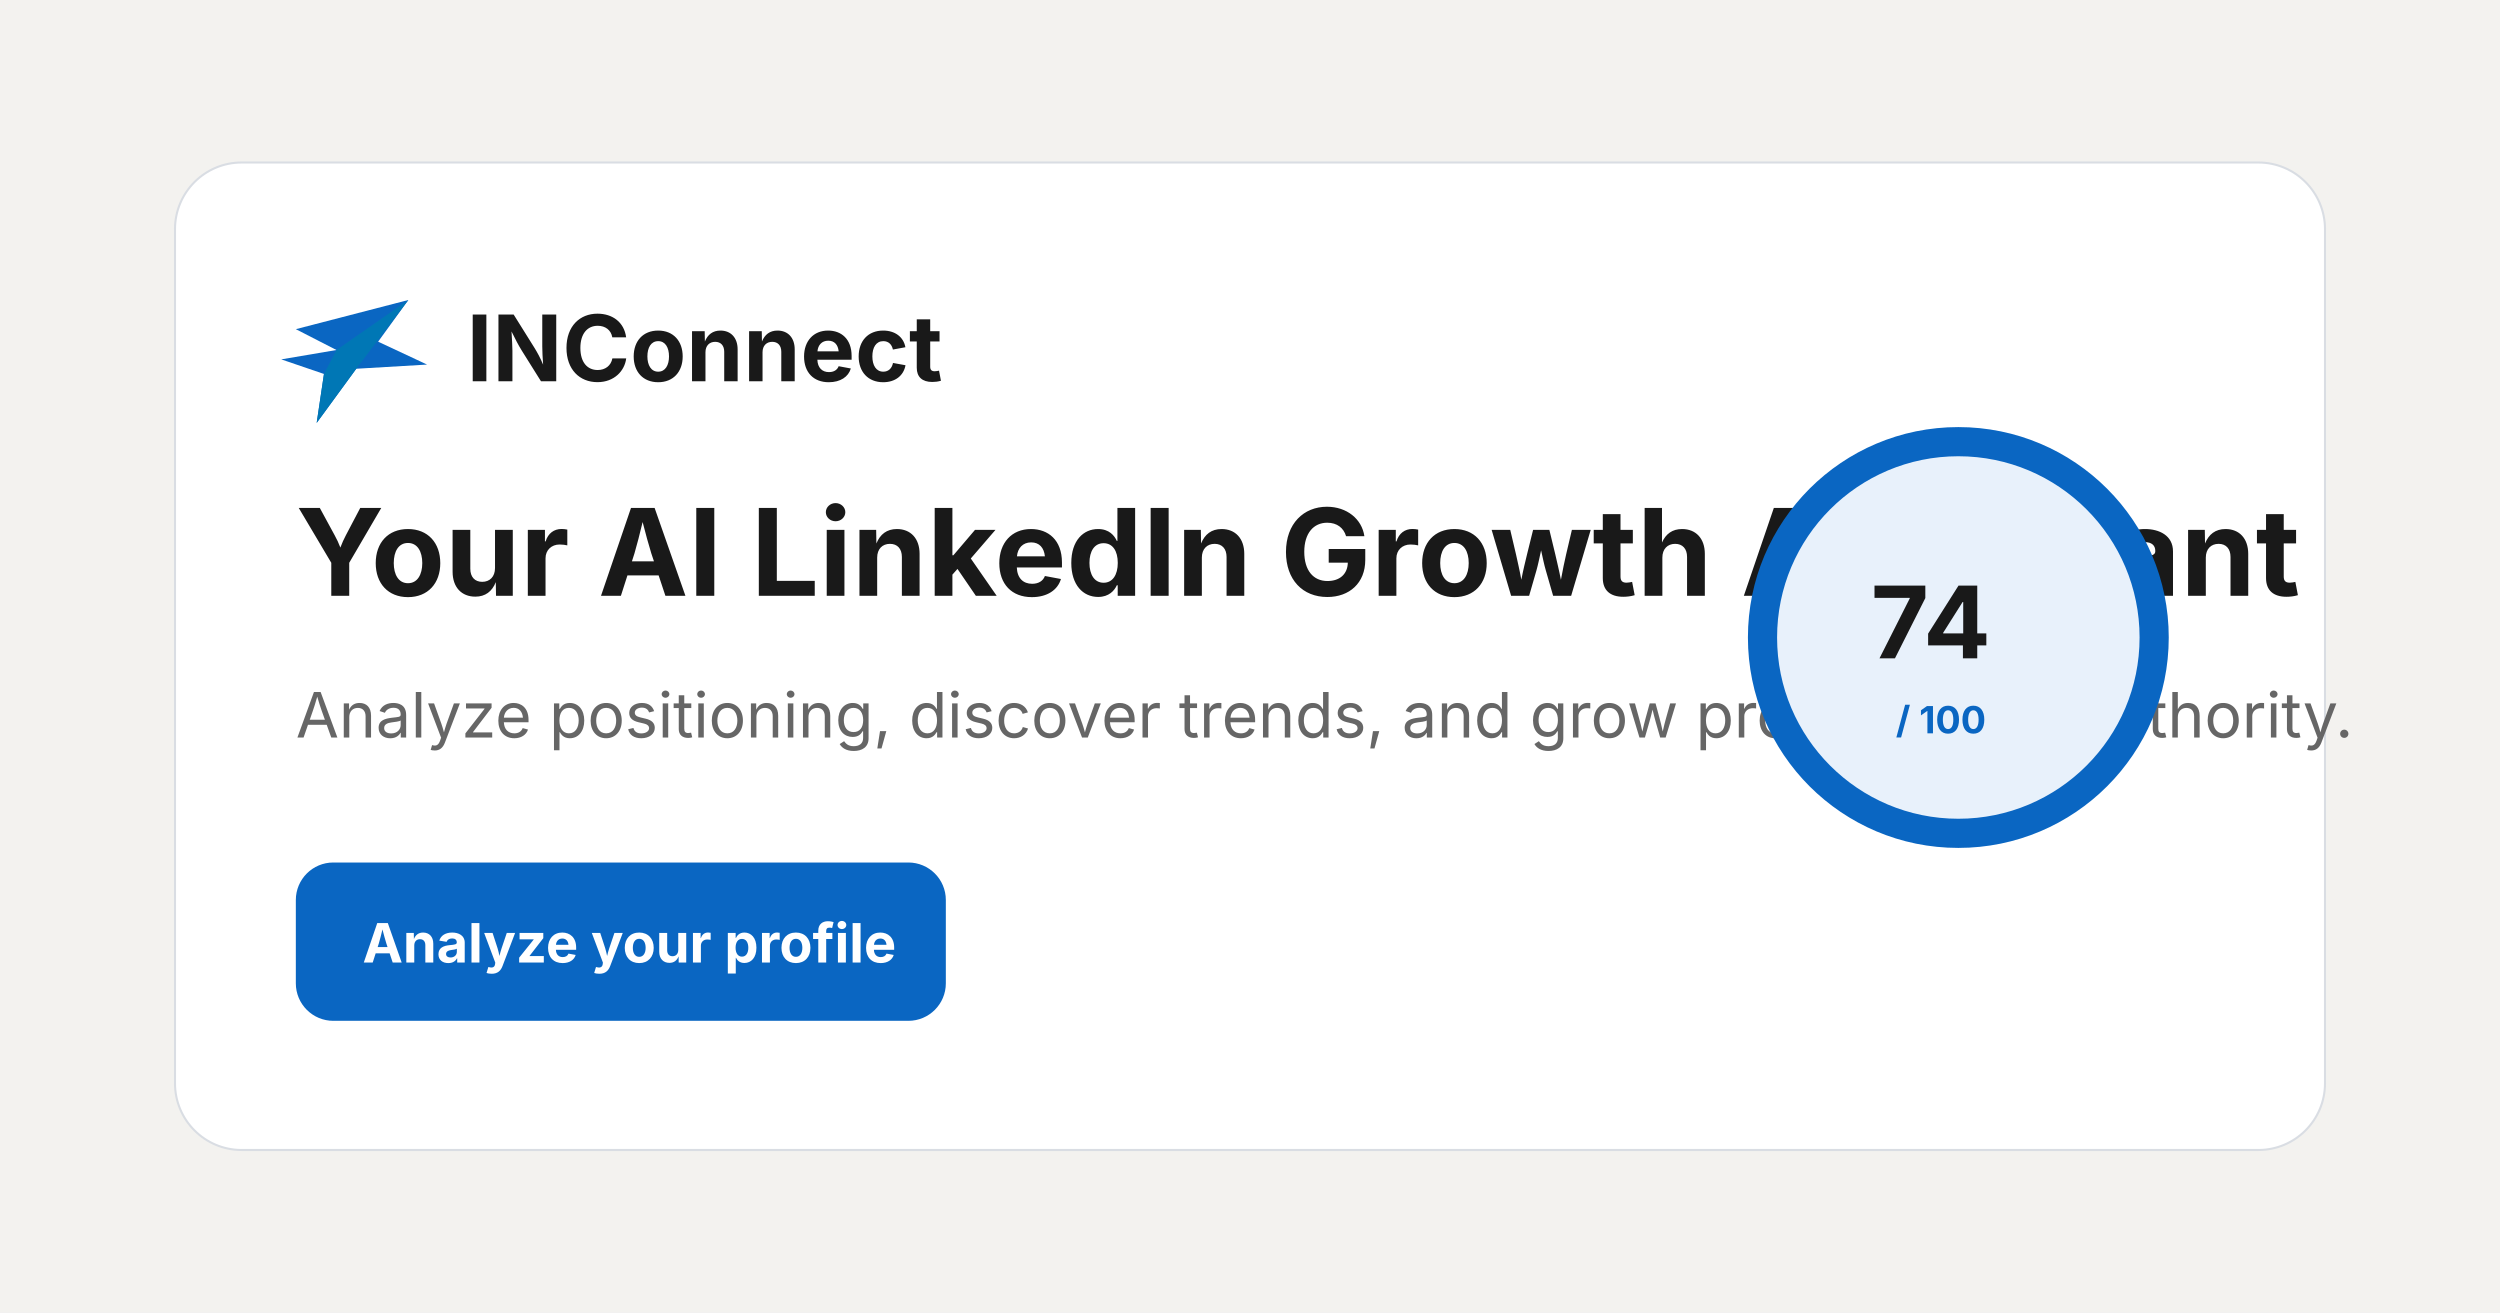
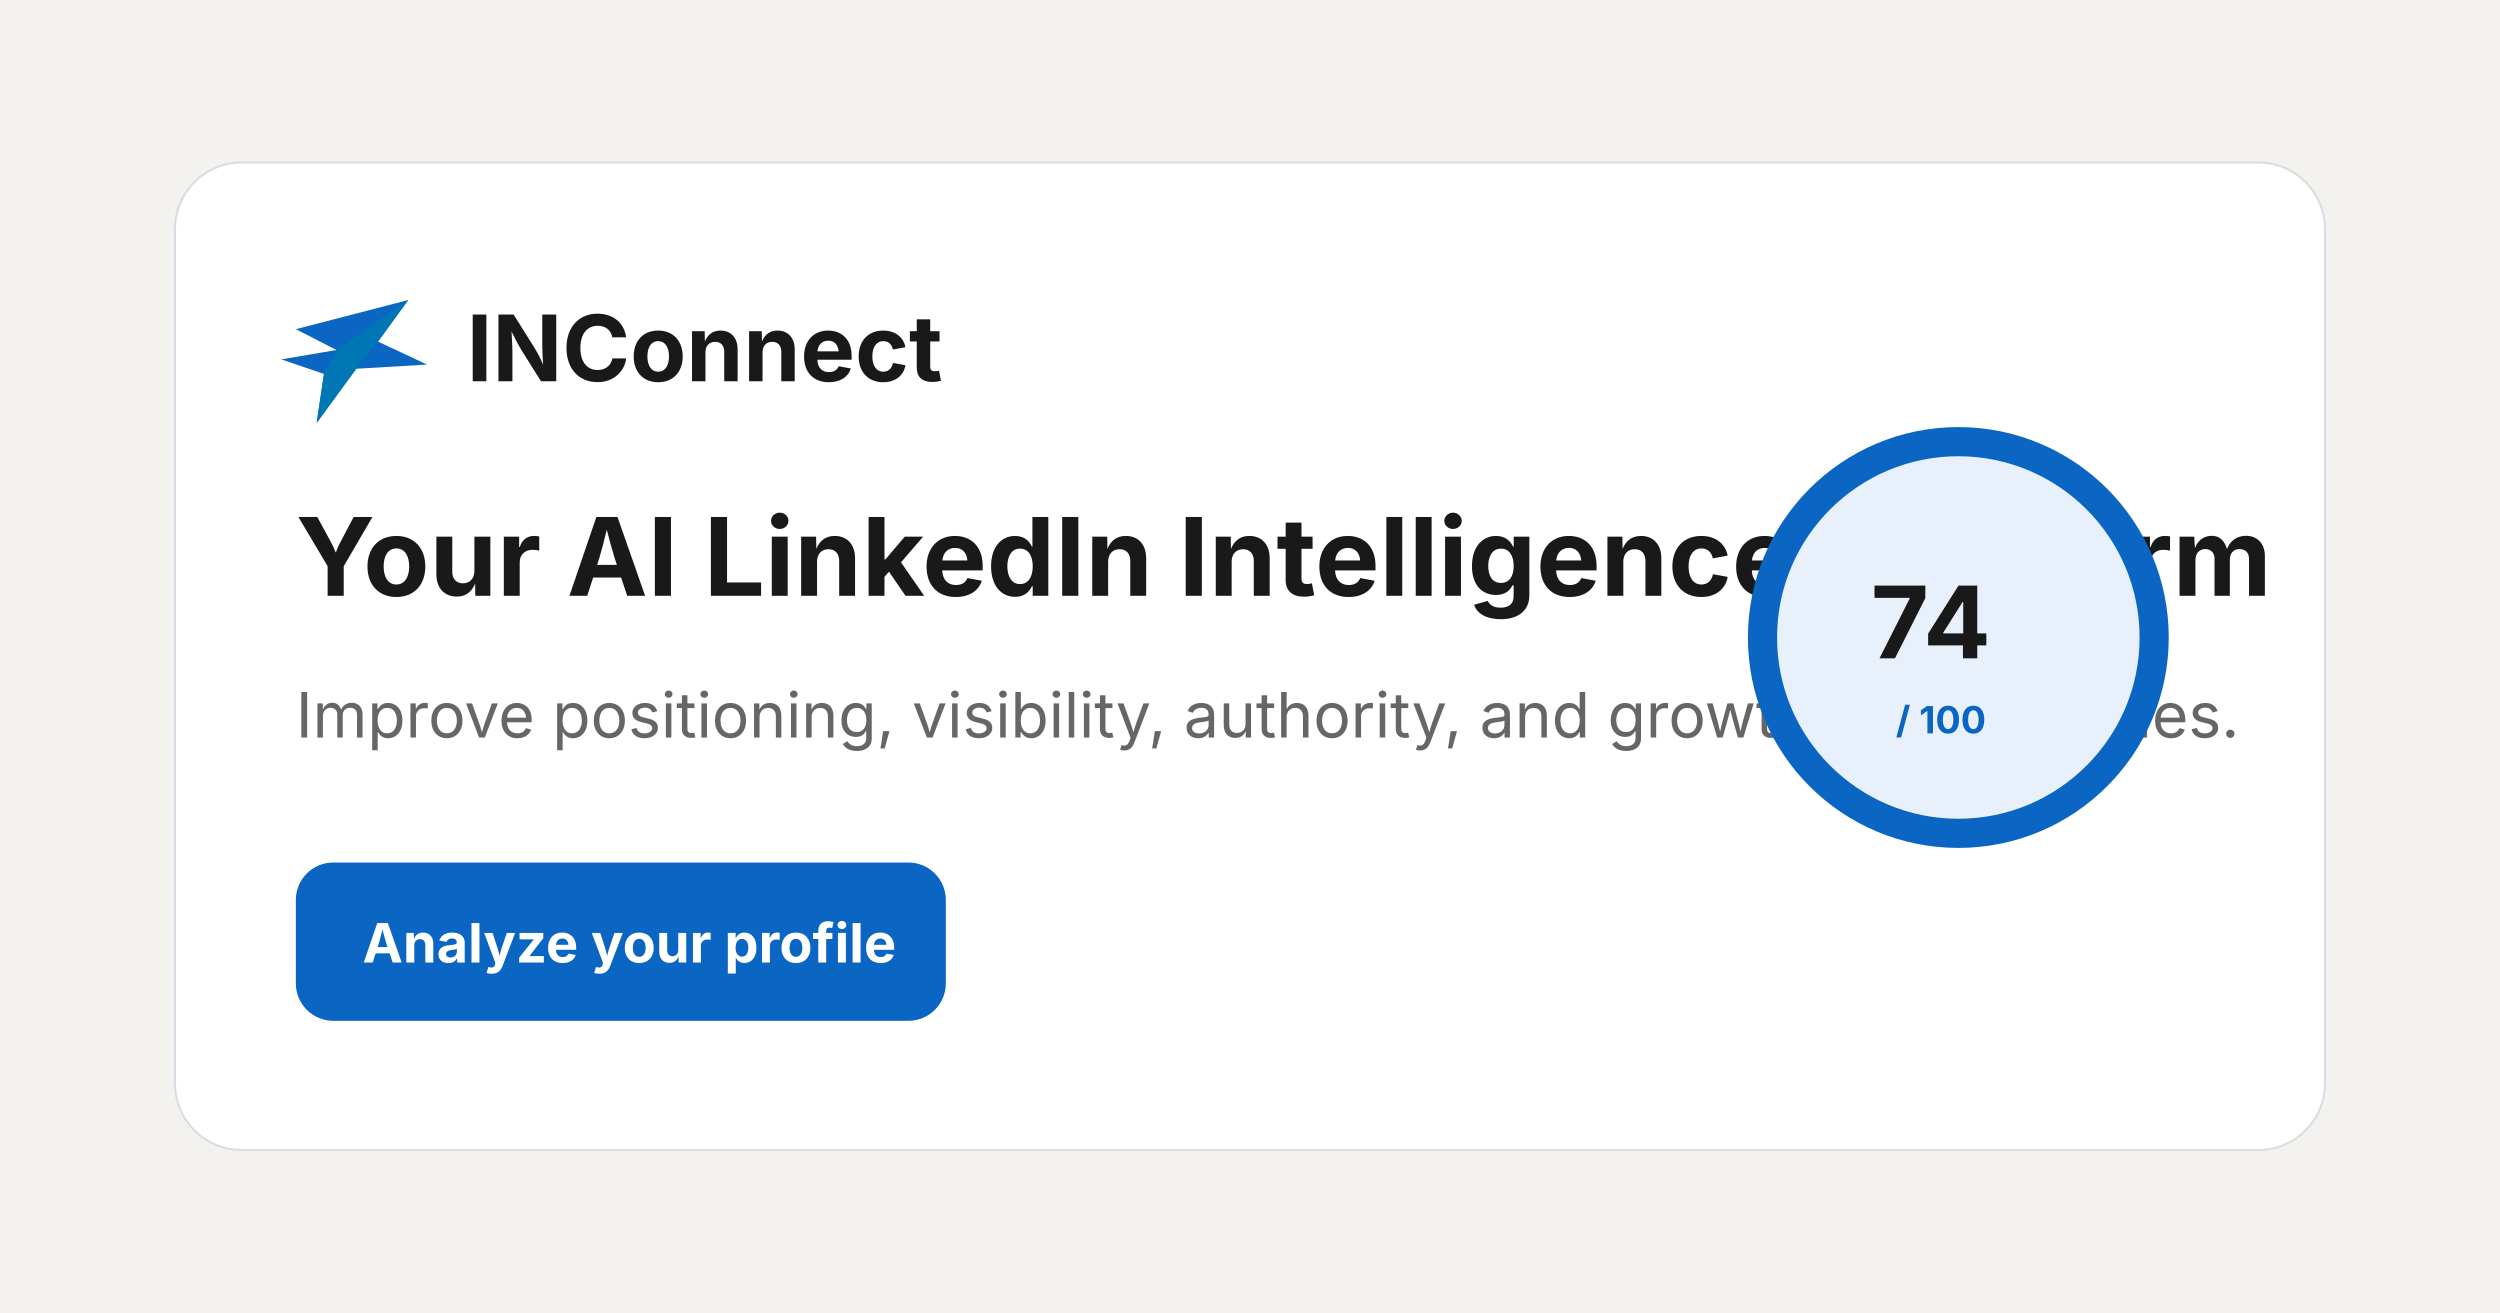
<svg xmlns="http://www.w3.org/2000/svg" width="1200" height="630" viewBox="0 0 1200 630" fill="none">
  <rect width="1200" height="630" fill="#F3F2EF" />
  <rect x="84" y="78" width="1032" height="474" rx="32" fill="#FFFFFF" stroke="#D9DDE3" />
  <path d="M142 158L196 144L181.5 164L205 175L171 177L152 203L155.5 179.5L135 172.5L161.5 168L142 158Z" fill="#0A66C2" />
  <path d="M161.5 168L196 144L171 177L152 203L155.5 179.5L161.5 168Z" fill="#0077B5" />
  <text x="224" y="183" fill="#191919" font-family="Inter, Arial, sans-serif" font-size="44" font-weight="700">INConnect</text>
-   <text x="142" y="286" fill="#191919" font-family="Inter, Arial, sans-serif" font-size="58" font-weight="750">Your AI LinkedIn Growth Assistant</text>
-   <text x="142" y="354" fill="#666666" font-family="Inter, Arial, sans-serif" font-size="30">Analyze positioning, discover trends, and grow professional authority.</text>
+   <text x="142" y="286" fill="#191919" font-family="Inter, Arial, sans-serif" font-size="52" font-weight="750">Your AI LinkedIn Intelligence Platform</text>
+   <text x="142" y="354" fill="#666666" font-family="Inter, Arial, sans-serif" font-size="30">Improve positioning, visibility, authority, and growth opportunities.</text>
  <rect x="142" y="414" width="312" height="76" rx="18" fill="#0A66C2" />
  <text x="174" y="462" fill="#FFFFFF" font-family="Inter, Arial, sans-serif" font-size="26" font-weight="700">Analyze your profile</text>
  <circle cx="940" cy="306" r="94" fill="#E8F1FB" stroke="#0A66C2" stroke-width="14" />
  <text x="898" y="316" fill="#191919" font-family="Inter, Arial, sans-serif" font-size="48" font-weight="750">74</text>
  <text x="910" y="352" fill="#0A66C2" font-family="Inter, Arial, sans-serif" font-size="18" font-weight="700">/ 100</text>
</svg>
